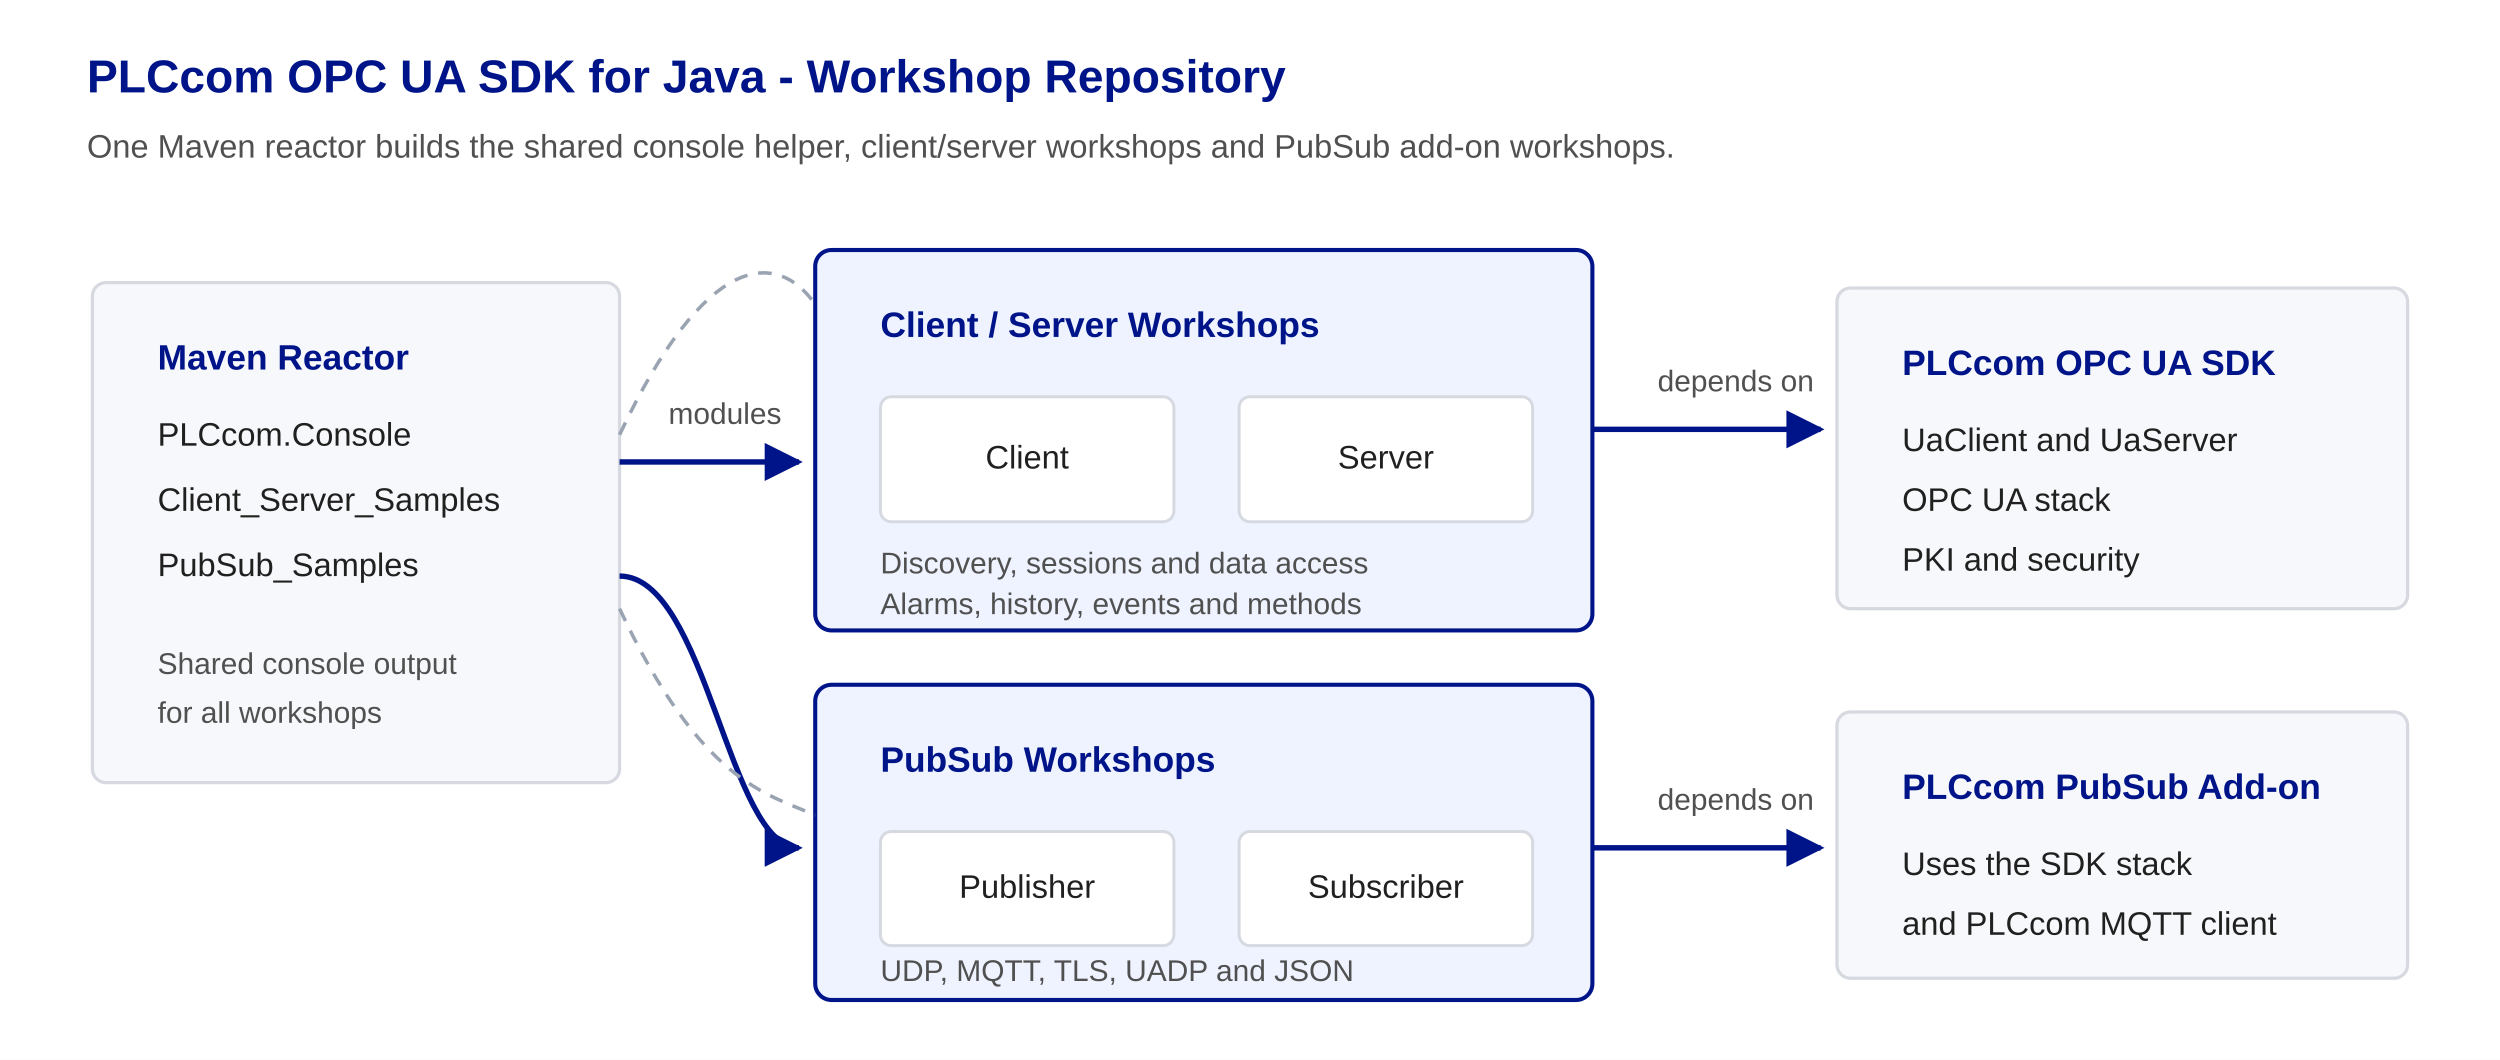
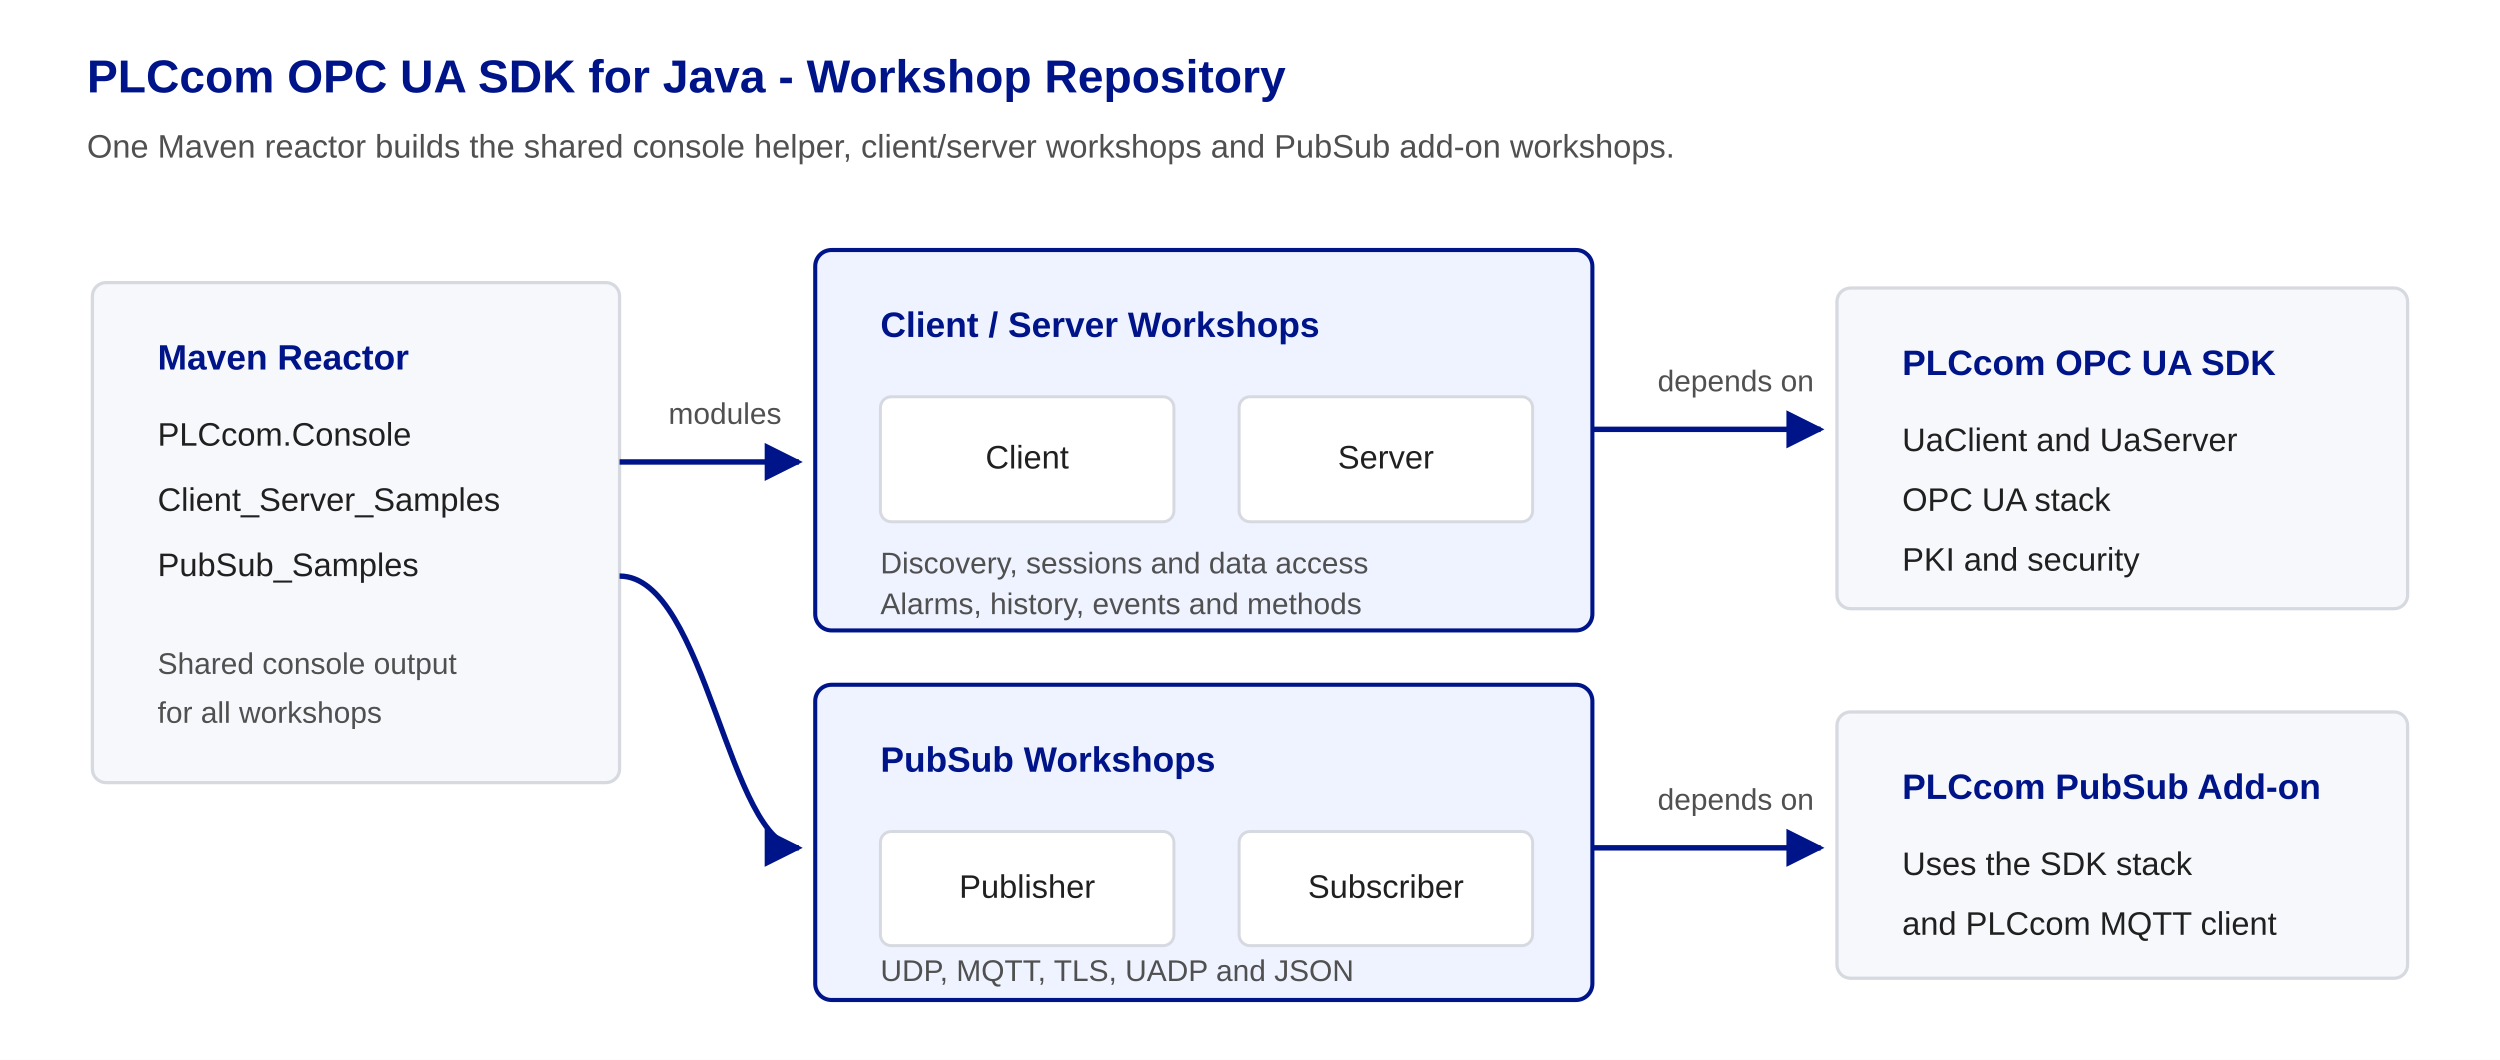
<svg xmlns="http://www.w3.org/2000/svg" width="920" height="390" viewBox="0 0 920 390" role="img" aria-labelledby="title desc">
  <defs>
    <style type="text/css">
      .bg { fill: #ffffff; }
      .panel { fill: #F7F8FB; stroke: #D6D9E0; stroke-width: 1.2; }
      .module { fill: #EEF3FF; stroke: #001489; stroke-width: 1.5; }
      .soft { fill: #ffffff; stroke: #D6D9E0; stroke-width: 1.1; }
      .title { font: bold 17px Verdana, Arial, sans-serif; fill: #001489; }
      .subtitle { font: 12px Verdana, Arial, sans-serif; fill: #505050; }
      .label { font: bold 13px Verdana, Arial, sans-serif; fill: #202020; }
      .blueLabel { font: bold 13px Verdana, Arial, sans-serif; fill: #001489; }
      .text { font: 12px Verdana, Arial, sans-serif; fill: #202020; }
      .small { font: 11px Verdana, Arial, sans-serif; fill: #505050; }
      .line { stroke: #001489; stroke-width: 2; fill: none; marker-end: url(#arrow); }
-       .dash { stroke: #9AA3B2; stroke-width: 1.3; stroke-dasharray: 5 4; fill: none; }
      .middle { text-anchor: middle; dominant-baseline: middle; }
    </style>
    <marker id="arrow" viewBox="0 0 10 10" refX="9" refY="5" markerWidth="7" markerHeight="7" orient="auto-start-reverse">
      <path d="M 0 0 L 10 5 L 0 10 z" fill="#001489" />
    </marker>
  </defs>
  <rect class="bg" x="0" y="0" width="920" height="390" />
  <text class="title" x="32" y="34">PLCcom OPC UA SDK for Java - Workshop Repository</text>
  <text class="subtitle" x="32" y="58">One Maven reactor builds the shared console helper, client/server workshops and PubSub add-on workshops.</text>
  <rect class="panel" x="34" y="104" width="194" height="184" rx="5" />
  <text class="blueLabel" x="58" y="136">Maven Reactor</text>
  <text class="text" x="58" y="164">PLCcom.Console</text>
  <text class="text" x="58" y="188">Client_Server_Samples</text>
  <text class="text" x="58" y="212">PubSub_Samples</text>
  <text class="small" x="58" y="248">Shared console output</text>
  <text class="small" x="58" y="266">for all workshops</text>
  <rect class="module" x="300" y="92" width="286" height="140" rx="6" />
  <text class="blueLabel" x="324" y="124">Client / Server Workshops</text>
  <rect class="soft" x="324" y="146" width="108" height="46" rx="4" />
  <text class="text middle" x="378" y="169">Client</text>
  <rect class="soft" x="456" y="146" width="108" height="46" rx="4" />
  <text class="text middle" x="510" y="169">Server</text>
  <text class="small" x="324" y="211">Discovery, sessions and data access</text>
  <text class="small" x="324" y="226">Alarms, history, events and methods</text>
  <rect class="module" x="300" y="252" width="286" height="116" rx="6" />
  <text class="blueLabel" x="324" y="284">PubSub Workshops</text>
  <rect class="soft" x="324" y="306" width="108" height="42" rx="4" />
  <text class="text middle" x="378" y="327">Publisher</text>
  <rect class="soft" x="456" y="306" width="108" height="42" rx="4" />
  <text class="text middle" x="510" y="327">Subscriber</text>
  <text class="small" x="324" y="361">UDP, MQTT, TLS, UADP and JSON</text>
  <rect class="panel" x="676" y="106" width="210" height="118" rx="5" />
  <text class="blueLabel" x="700" y="138">PLCcom OPC UA SDK</text>
  <text class="text" x="700" y="166">UaClient and UaServer</text>
  <text class="text" x="700" y="188">OPC UA stack</text>
  <text class="text" x="700" y="210">PKI and security</text>
  <rect class="panel" x="676" y="262" width="210" height="98" rx="5" />
  <text class="blueLabel" x="700" y="294">PLCcom PubSub Add-on</text>
  <text class="text" x="700" y="322">Uses the SDK stack</text>
  <text class="text" x="700" y="344">and PLCcom MQTT client</text>
  <path class="line" d="M228 170 H294" />
  <path class="line" d="M228 212 C260 212, 268 312, 294 312" />
  <path class="line" d="M586 158 H670" />
  <path class="line" d="M586 312 H670" />
-   <path class="dash" d="M228 160 C260 92, 286 92, 300 112" />
-   <path class="dash" d="M228 224 C258 288, 282 292, 300 300" />
  <text class="small" x="246" y="156">modules</text>
  <text class="small" x="610" y="144">depends on</text>
  <text class="small" x="610" y="298">depends on</text>
</svg>
